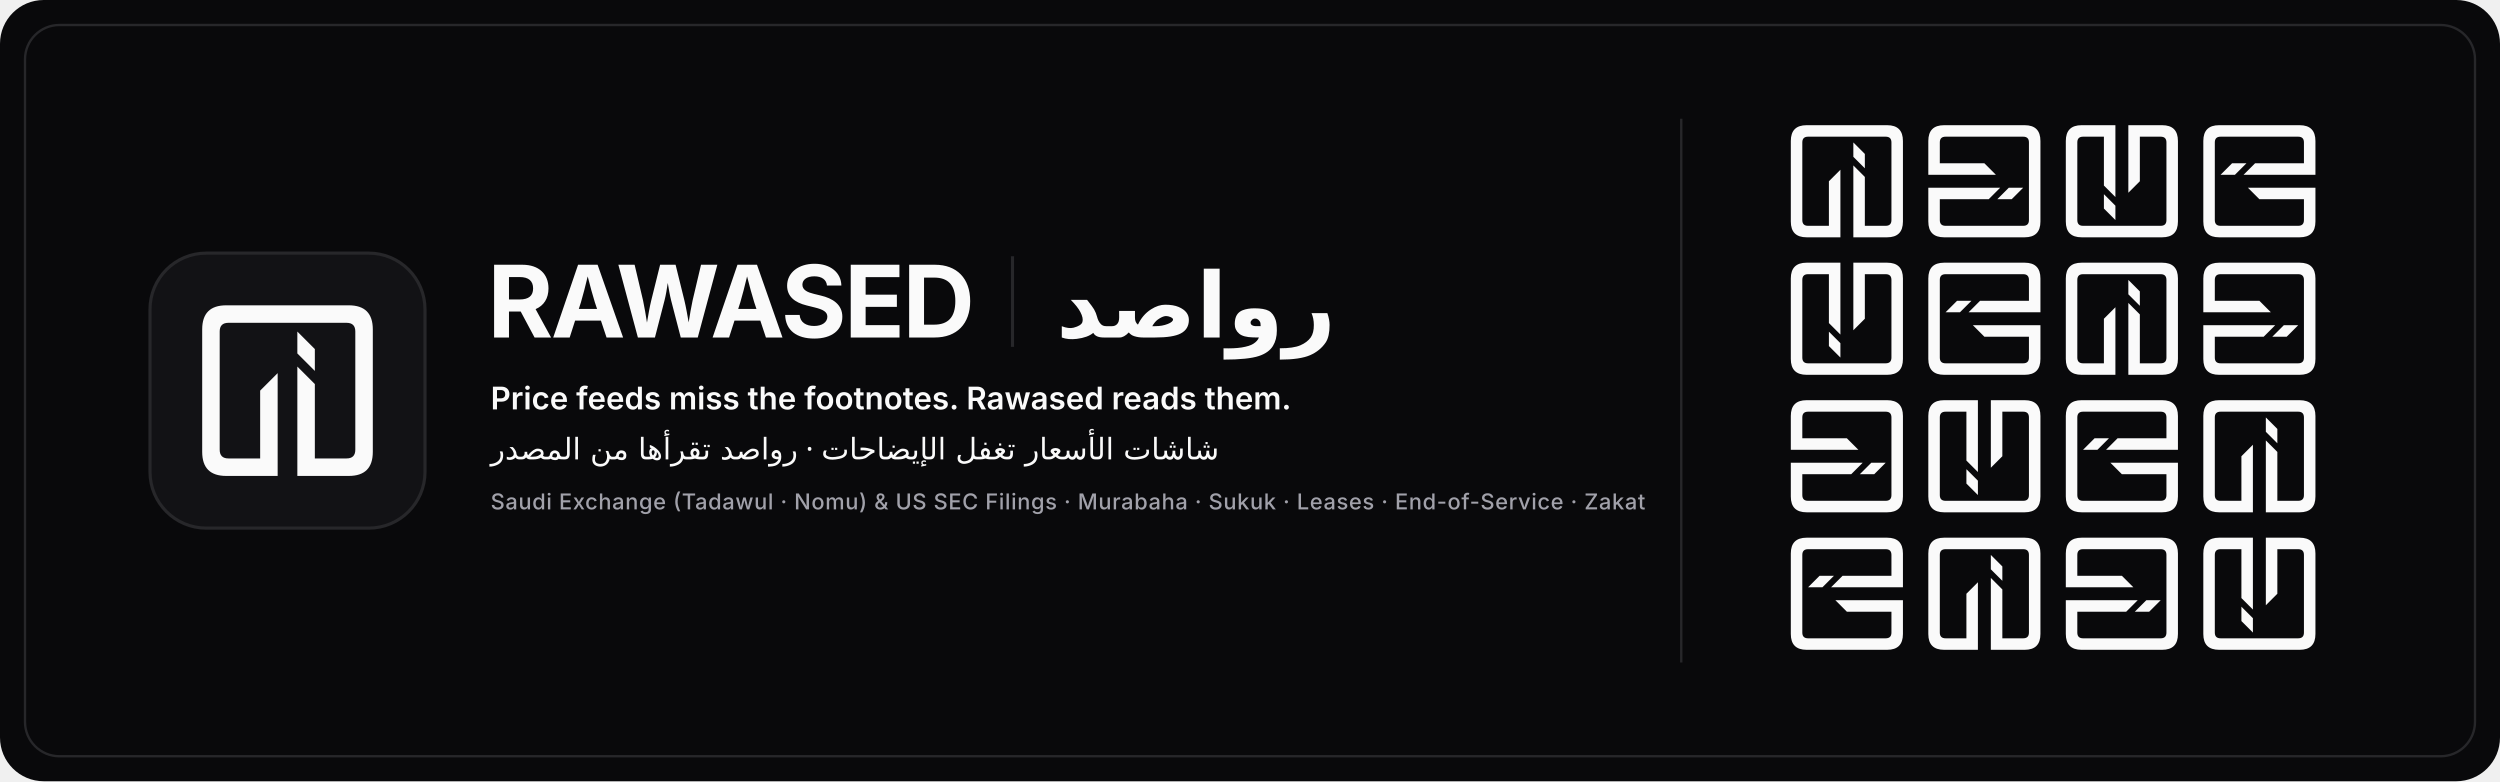
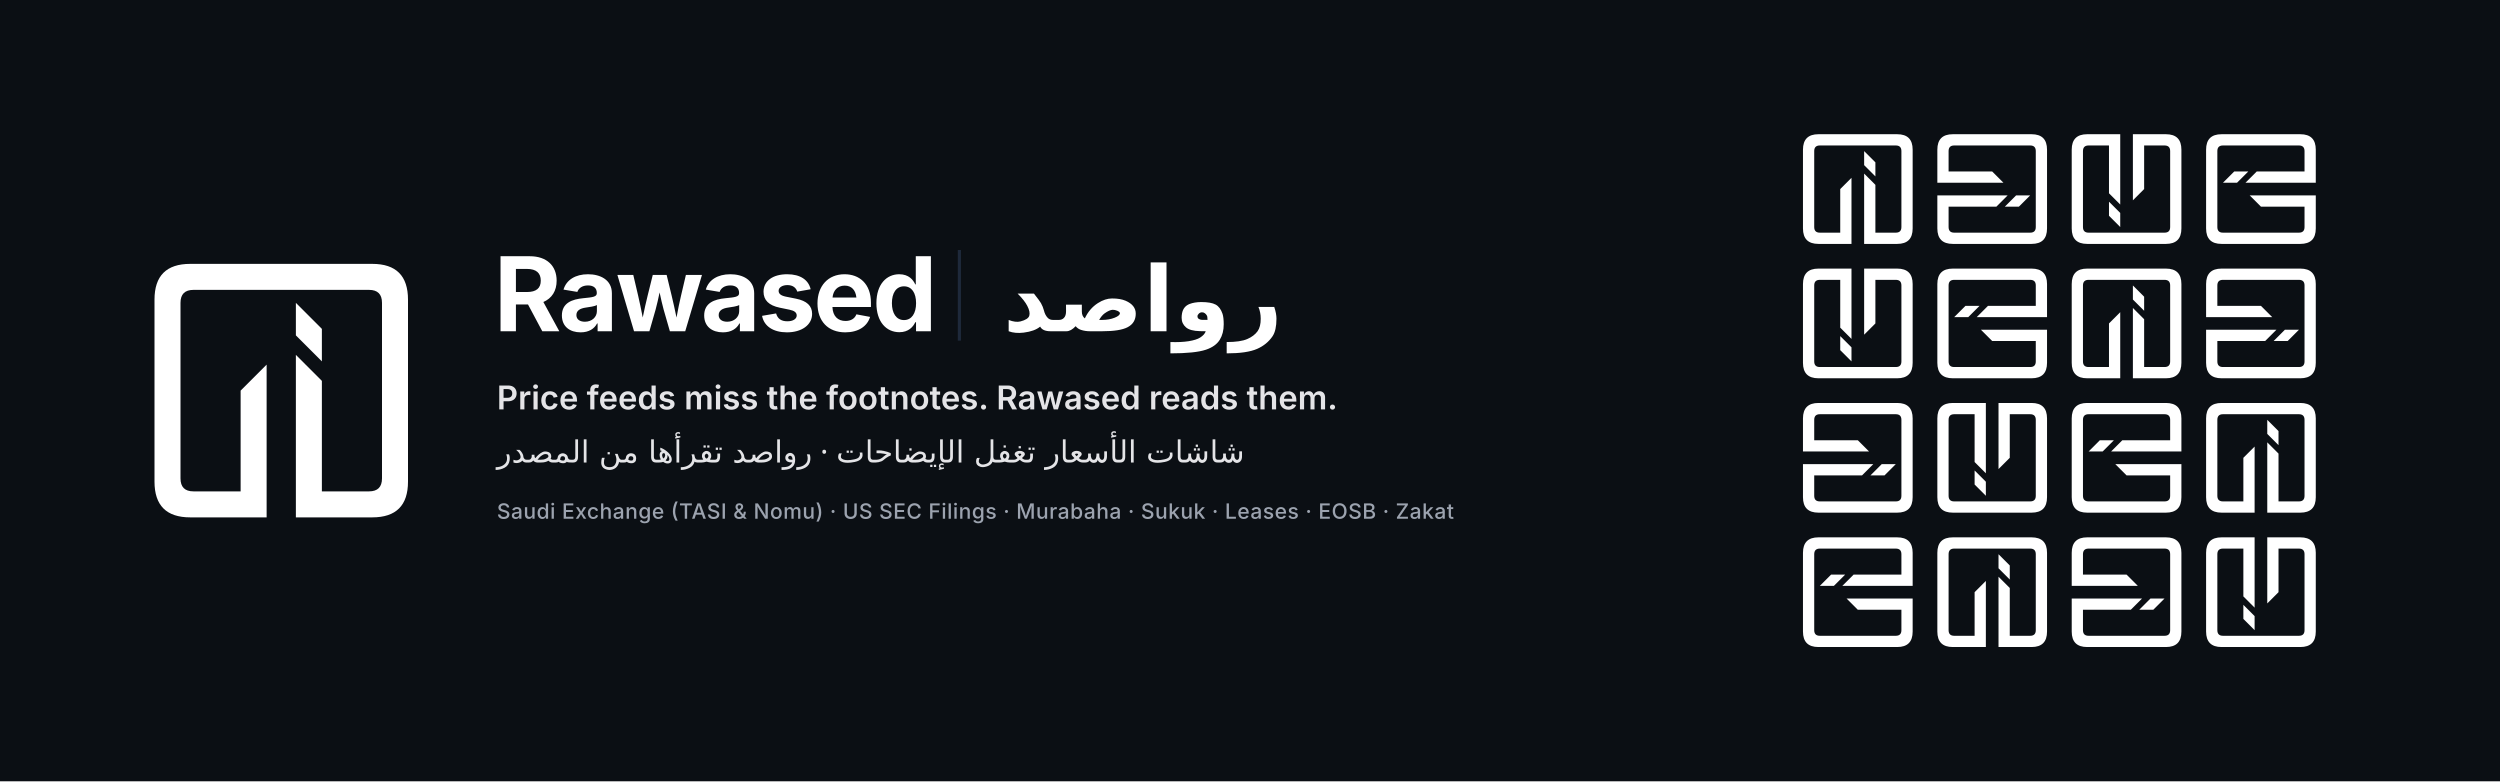
<svg xmlns="http://www.w3.org/2000/svg" viewBox="0 0 1600 500" width="1600" height="500">
-   <rect width="1600" height="500" rx="28" fill="#09090B" />
-   <rect x="16" y="16" width="1568" height="468" rx="22" fill="none" stroke="#27272A" stroke-width="1.5" />
-   <g transform="translate(96, 162)">
-     <rect width="176" height="176" rx="36" fill="#121215" stroke="#27272A" stroke-width="2" />
-     <svg x="18" y="18" width="140" height="140" viewBox="0 0 100 100">
-       <path d="M 37.5 50 L 45.5 42 V 89 H 22 Q 11 89 11 78 V 22 Q 11 11 22 11 H 78 Q 89 11 89 22 V 78 Q 89 89 78 89 H 54.5 V 39 L 62.5 47 V 81 H 77 Q 81 81 81 77 V 23 Q 81 19 77 19 H 23 Q 19 19 19 23 V 77 Q 19 81 23 81 H 37.5 Z" fill="#FAFAFA" />
-       <polygon points="54.5,23 62.5,31 62.5,41 54.5,33" fill="#FAFAFA" />
-     </svg>
+   <rect width="1600" height="500" fill="#0B0F14" />
+   <svg x="76" y="146" width="208" height="208" viewBox="0 0 100 100">
+     <path d="M 37.5 50 L 45.5 42 V 89 H 22 Q 11 89 11 78 V 22 Q 11 11 22 11 H 78 Q 89 11 89 22 V 78 Q 89 89 78 89 H 54.5 V 39 L 62.5 47 V 81 H 77 Q 81 81 81 77 V 23 Q 81 19 77 19 H 23 Q 19 19 19 23 V 77 Q 19 81 23 81 H 37.5 Z" fill="#FFFFFF" />
+     <polygon points="54.5,23 62.5,31 62.5,41 54.5,33" fill="#FFFFFF" />
+   </svg>
+   <g transform="translate(316, 148)">
+     <text x="0" y="64" fill="#FFFFFF" font-family="-apple-system, BlinkMacSystemFont, 'SF Pro Display', 'Inter', 'Helvetica Neue', sans-serif" font-size="66" font-weight="700" letter-spacing="-1.6">Rawased</text>
+     <line x1="298" y1="12" x2="298" y2="70" stroke="#1E293B" stroke-width="2" />
+     <text x="326" y="64" fill="#FFFFFF" font-family="'Geeza Pro', 'SF Arabic', 'IBM Plex Sans Arabic', sans-serif" font-size="58" font-weight="700">رواصد</text>
+     <text x="2" y="114" fill="#E4E4E7" font-family="-apple-system, BlinkMacSystemFont, 'SF Pro Text', 'Inter', sans-serif" font-size="21" font-weight="600">Price feeds miss the footnotes. Rawased reads them.</text>
+     <text x="2" y="148" fill="#E4E4E7" font-family="'Geeza Pro', 'SF Arabic', 'IBM Plex Sans Arabic', sans-serif" font-size="19.5" font-weight="500">شاشات الأسعار تغفل الإيضاحات · رواصد تقرأها من المصدر</text>
+     <text x="2" y="184" fill="#9CA3AF" font-family="-apple-system, BlinkMacSystemFont, 'SF Mono', 'Menlo', monospace" font-size="13.5" font-weight="500" letter-spacing="0.3">Saudi Exchange (TASI &amp; Nomu) · US SEC Filings · Murabaha · Sukuk · Leases · EOSB · Zakat</text>
  </g>
-   <g transform="translate(312, 152)">
-     <text x="0" y="64" fill="#FAFAFA" font-family="Geist, IBM Plex Sans, -apple-system, sans-serif" font-size="64" font-weight="700" letter-spacing="-1.5">RAWASED</text>
-     <line x1="336" y1="12" x2="336" y2="70" stroke="#27272A" stroke-width="2" />
-     <text x="364" y="64" fill="#FAFAFA" font-family="IBM Plex Sans Arabic, Geeza Pro, sans-serif" font-size="58" font-weight="700">رواصد</text>
-     <text x="2" y="110" fill="#FAFAFA" font-family="Geist, -apple-system, SF Pro Text, Helvetica Neue, sans-serif" font-size="20" font-weight="600">Price feeds miss the footnotes. Rawased reads them.</text>
-     <text x="2" y="142" fill="#FAFAFA" font-family="IBM Plex Sans Arabic, Geeza Pro, sans-serif" font-size="19" font-weight="500">شاشات الأسعار تغفل الإيضاحات · رواصد تقرأها من المصدر</text>
-     <text x="2" y="174" fill="#A1A1AA" font-family="Geist, -apple-system, SF Pro Text, Helvetica Neue, sans-serif" font-size="14" font-weight="500" letter-spacing="0.4">Saudi Exchange (Tadawul · Nomu) &amp; US SEC Filings · Murabaha · Sukuk · Leases · End-of-Service · Zakat</text>
-   </g>
-   <line x1="1076" y1="76" x2="1076" y2="424" stroke="#27272A" stroke-width="1.5" />
-   <g transform="translate(1136,70)">
-     <svg x="0" y="0" width="92" height="92" viewBox="0 0 100 100">
+   <g transform="translate(1144,76)">
+     <svg x="0" y="0" width="90" height="90" viewBox="0 0 100 100">
      <g transform="rotate(0 50 50)">
-         <path d="M 37.5 50 L 45.5 42 V 89 H 22 Q 11 89 11 78 V 22 Q 11 11 22 11 H 78 Q 89 11 89 22 V 78 Q 89 89 78 89 H 54.5 V 39 L 62.5 47 V 81 H 77 Q 81 81 81 77 V 23 Q 81 19 77 19 H 23 Q 19 19 19 23 V 77 Q 19 81 23 81 H 37.5 Z" fill="#FAFAFA" />
-         <polygon points="54.5,23 62.5,31 62.5,41 54.5,33" fill="#FAFAFA" />
+         <path d="M 37.5 50 L 45.5 42 V 89 H 22 Q 11 89 11 78 V 22 Q 11 11 22 11 H 78 Q 89 11 89 22 V 78 Q 89 89 78 89 H 54.5 V 39 L 62.5 47 V 81 H 77 Q 81 81 81 77 V 23 Q 81 19 77 19 H 23 Q 19 19 19 23 V 77 Q 19 81 23 81 H 37.5 Z" fill="#FFFFFF" />
+         <polygon points="54.5,23 62.5,31 62.5,41 54.5,33" fill="#FFFFFF" />
      </g>
    </svg>
  </g>
-   <g transform="translate(1224,70)">
-     <svg x="0" y="0" width="92" height="92" viewBox="0 0 100 100">
+   <g transform="translate(1230,76)">
+     <svg x="0" y="0" width="90" height="90" viewBox="0 0 100 100">
      <g transform="rotate(90 50 50)">
-         <path d="M 37.5 50 L 45.5 42 V 89 H 22 Q 11 89 11 78 V 22 Q 11 11 22 11 H 78 Q 89 11 89 22 V 78 Q 89 89 78 89 H 54.5 V 39 L 62.5 47 V 81 H 77 Q 81 81 81 77 V 23 Q 81 19 77 19 H 23 Q 19 19 19 23 V 77 Q 19 81 23 81 H 37.5 Z" fill="#FAFAFA" />
-         <polygon points="54.5,23 62.5,31 62.5,41 54.5,33" fill="#FAFAFA" />
+         <path d="M 37.5 50 L 45.5 42 V 89 H 22 Q 11 89 11 78 V 22 Q 11 11 22 11 H 78 Q 89 11 89 22 V 78 Q 89 89 78 89 H 54.5 V 39 L 62.5 47 V 81 H 77 Q 81 81 81 77 V 23 Q 81 19 77 19 H 23 Q 19 19 19 23 V 77 Q 19 81 23 81 H 37.5 Z" fill="#FFFFFF" />
+         <polygon points="54.5,23 62.5,31 62.5,41 54.5,33" fill="#FFFFFF" />
      </g>
    </svg>
  </g>
-   <g transform="translate(1312,70)">
-     <svg x="0" y="0" width="92" height="92" viewBox="0 0 100 100">
+   <g transform="translate(1316,76)">
+     <svg x="0" y="0" width="90" height="90" viewBox="0 0 100 100">
      <g transform="rotate(180 50 50)">
-         <path d="M 37.5 50 L 45.5 42 V 89 H 22 Q 11 89 11 78 V 22 Q 11 11 22 11 H 78 Q 89 11 89 22 V 78 Q 89 89 78 89 H 54.5 V 39 L 62.5 47 V 81 H 77 Q 81 81 81 77 V 23 Q 81 19 77 19 H 23 Q 19 19 19 23 V 77 Q 19 81 23 81 H 37.5 Z" fill="#FAFAFA" />
-         <polygon points="54.5,23 62.5,31 62.5,41 54.5,33" fill="#FAFAFA" />
+         <path d="M 37.5 50 L 45.5 42 V 89 H 22 Q 11 89 11 78 V 22 Q 11 11 22 11 H 78 Q 89 11 89 22 V 78 Q 89 89 78 89 H 54.5 V 39 L 62.5 47 V 81 H 77 Q 81 81 81 77 V 23 Q 81 19 77 19 H 23 Q 19 19 19 23 V 77 Q 19 81 23 81 H 37.5 Z" fill="#FFFFFF" />
+         <polygon points="54.5,23 62.5,31 62.5,41 54.5,33" fill="#FFFFFF" />
      </g>
    </svg>
  </g>
-   <g transform="translate(1400,70)">
-     <svg x="0" y="0" width="92" height="92" viewBox="0 0 100 100">
+   <g transform="translate(1402,76)">
+     <svg x="0" y="0" width="90" height="90" viewBox="0 0 100 100">
      <g transform="rotate(270 50 50)">
-         <path d="M 37.5 50 L 45.5 42 V 89 H 22 Q 11 89 11 78 V 22 Q 11 11 22 11 H 78 Q 89 11 89 22 V 78 Q 89 89 78 89 H 54.5 V 39 L 62.5 47 V 81 H 77 Q 81 81 81 77 V 23 Q 81 19 77 19 H 23 Q 19 19 19 23 V 77 Q 19 81 23 81 H 37.5 Z" fill="#FAFAFA" />
-         <polygon points="54.5,23 62.5,31 62.5,41 54.5,33" fill="#FAFAFA" />
+         <path d="M 37.5 50 L 45.5 42 V 89 H 22 Q 11 89 11 78 V 22 Q 11 11 22 11 H 78 Q 89 11 89 22 V 78 Q 89 89 78 89 H 54.5 V 39 L 62.5 47 V 81 H 77 Q 81 81 81 77 V 23 Q 81 19 77 19 H 23 Q 19 19 19 23 V 77 Q 19 81 23 81 H 37.5 Z" fill="#FFFFFF" />
+         <polygon points="54.5,23 62.5,31 62.5,41 54.5,33" fill="#FFFFFF" />
      </g>
    </svg>
  </g>
-   <g transform="translate(1136,158)">
-     <svg x="0" y="0" width="92" height="92" viewBox="0 0 100 100">
+   <g transform="translate(1144,162)">
+     <svg x="0" y="0" width="90" height="90" viewBox="0 0 100 100">
      <g transform="rotate(180 50 50)">
-         <path d="M 37.5 50 L 45.5 42 V 89 H 22 Q 11 89 11 78 V 22 Q 11 11 22 11 H 78 Q 89 11 89 22 V 78 Q 89 89 78 89 H 54.5 V 39 L 62.5 47 V 81 H 77 Q 81 81 81 77 V 23 Q 81 19 77 19 H 23 Q 19 19 19 23 V 77 Q 19 81 23 81 H 37.5 Z" fill="#FAFAFA" />
-         <polygon points="54.5,23 62.5,31 62.5,41 54.5,33" fill="#FAFAFA" />
+         <path d="M 37.5 50 L 45.5 42 V 89 H 22 Q 11 89 11 78 V 22 Q 11 11 22 11 H 78 Q 89 11 89 22 V 78 Q 89 89 78 89 H 54.5 V 39 L 62.5 47 V 81 H 77 Q 81 81 81 77 V 23 Q 81 19 77 19 H 23 Q 19 19 19 23 V 77 Q 19 81 23 81 H 37.5 Z" fill="#FFFFFF" />
+         <polygon points="54.5,23 62.5,31 62.5,41 54.5,33" fill="#FFFFFF" />
      </g>
    </svg>
  </g>
-   <g transform="translate(1224,158)">
-     <svg x="0" y="0" width="92" height="92" viewBox="0 0 100 100">
+   <g transform="translate(1230,162)">
+     <svg x="0" y="0" width="90" height="90" viewBox="0 0 100 100">
      <g transform="rotate(270 50 50)">
-         <path d="M 37.5 50 L 45.5 42 V 89 H 22 Q 11 89 11 78 V 22 Q 11 11 22 11 H 78 Q 89 11 89 22 V 78 Q 89 89 78 89 H 54.5 V 39 L 62.5 47 V 81 H 77 Q 81 81 81 77 V 23 Q 81 19 77 19 H 23 Q 19 19 19 23 V 77 Q 19 81 23 81 H 37.5 Z" fill="#FAFAFA" />
-         <polygon points="54.5,23 62.5,31 62.5,41 54.5,33" fill="#FAFAFA" />
+         <path d="M 37.5 50 L 45.5 42 V 89 H 22 Q 11 89 11 78 V 22 Q 11 11 22 11 H 78 Q 89 11 89 22 V 78 Q 89 89 78 89 H 54.5 V 39 L 62.5 47 V 81 H 77 Q 81 81 81 77 V 23 Q 81 19 77 19 H 23 Q 19 19 19 23 V 77 Q 19 81 23 81 H 37.5 Z" fill="#FFFFFF" />
+         <polygon points="54.5,23 62.5,31 62.5,41 54.5,33" fill="#FFFFFF" />
      </g>
    </svg>
  </g>
-   <g transform="translate(1312,158)">
-     <svg x="0" y="0" width="92" height="92" viewBox="0 0 100 100">
+   <g transform="translate(1316,162)">
+     <svg x="0" y="0" width="90" height="90" viewBox="0 0 100 100">
      <g transform="rotate(0 50 50)">
-         <path d="M 37.5 50 L 45.5 42 V 89 H 22 Q 11 89 11 78 V 22 Q 11 11 22 11 H 78 Q 89 11 89 22 V 78 Q 89 89 78 89 H 54.5 V 39 L 62.5 47 V 81 H 77 Q 81 81 81 77 V 23 Q 81 19 77 19 H 23 Q 19 19 19 23 V 77 Q 19 81 23 81 H 37.5 Z" fill="#FAFAFA" />
-         <polygon points="54.5,23 62.5,31 62.5,41 54.5,33" fill="#FAFAFA" />
+         <path d="M 37.5 50 L 45.5 42 V 89 H 22 Q 11 89 11 78 V 22 Q 11 11 22 11 H 78 Q 89 11 89 22 V 78 Q 89 89 78 89 H 54.5 V 39 L 62.5 47 V 81 H 77 Q 81 81 81 77 V 23 Q 81 19 77 19 H 23 Q 19 19 19 23 V 77 Q 19 81 23 81 H 37.5 Z" fill="#FFFFFF" />
+         <polygon points="54.5,23 62.5,31 62.5,41 54.5,33" fill="#FFFFFF" />
      </g>
    </svg>
  </g>
-   <g transform="translate(1400,158)">
-     <svg x="0" y="0" width="92" height="92" viewBox="0 0 100 100">
+   <g transform="translate(1402,162)">
+     <svg x="0" y="0" width="90" height="90" viewBox="0 0 100 100">
      <g transform="rotate(90 50 50)">
-         <path d="M 37.5 50 L 45.5 42 V 89 H 22 Q 11 89 11 78 V 22 Q 11 11 22 11 H 78 Q 89 11 89 22 V 78 Q 89 89 78 89 H 54.5 V 39 L 62.5 47 V 81 H 77 Q 81 81 81 77 V 23 Q 81 19 77 19 H 23 Q 19 19 19 23 V 77 Q 19 81 23 81 H 37.5 Z" fill="#FAFAFA" />
-         <polygon points="54.5,23 62.5,31 62.5,41 54.5,33" fill="#FAFAFA" />
+         <path d="M 37.5 50 L 45.5 42 V 89 H 22 Q 11 89 11 78 V 22 Q 11 11 22 11 H 78 Q 89 11 89 22 V 78 Q 89 89 78 89 H 54.5 V 39 L 62.5 47 V 81 H 77 Q 81 81 81 77 V 23 Q 81 19 77 19 H 23 Q 19 19 19 23 V 77 Q 19 81 23 81 H 37.5 Z" fill="#FFFFFF" />
+         <polygon points="54.5,23 62.5,31 62.5,41 54.5,33" fill="#FFFFFF" />
      </g>
    </svg>
  </g>
-   <g transform="translate(1136,246)">
-     <svg x="0" y="0" width="92" height="92" viewBox="0 0 100 100">
+   <g transform="translate(1144,248)">
+     <svg x="0" y="0" width="90" height="90" viewBox="0 0 100 100">
      <g transform="rotate(90 50 50)">
-         <path d="M 37.5 50 L 45.5 42 V 89 H 22 Q 11 89 11 78 V 22 Q 11 11 22 11 H 78 Q 89 11 89 22 V 78 Q 89 89 78 89 H 54.5 V 39 L 62.5 47 V 81 H 77 Q 81 81 81 77 V 23 Q 81 19 77 19 H 23 Q 19 19 19 23 V 77 Q 19 81 23 81 H 37.5 Z" fill="#FAFAFA" />
-         <polygon points="54.5,23 62.5,31 62.5,41 54.5,33" fill="#FAFAFA" />
+         <path d="M 37.5 50 L 45.5 42 V 89 H 22 Q 11 89 11 78 V 22 Q 11 11 22 11 H 78 Q 89 11 89 22 V 78 Q 89 89 78 89 H 54.5 V 39 L 62.5 47 V 81 H 77 Q 81 81 81 77 V 23 Q 81 19 77 19 H 23 Q 19 19 19 23 V 77 Q 19 81 23 81 H 37.5 Z" fill="#FFFFFF" />
+         <polygon points="54.5,23 62.5,31 62.5,41 54.5,33" fill="#FFFFFF" />
      </g>
    </svg>
  </g>
-   <g transform="translate(1224,246)">
-     <svg x="0" y="0" width="92" height="92" viewBox="0 0 100 100">
+   <g transform="translate(1230,248)">
+     <svg x="0" y="0" width="90" height="90" viewBox="0 0 100 100">
      <g transform="rotate(180 50 50)">
-         <path d="M 37.5 50 L 45.5 42 V 89 H 22 Q 11 89 11 78 V 22 Q 11 11 22 11 H 78 Q 89 11 89 22 V 78 Q 89 89 78 89 H 54.5 V 39 L 62.5 47 V 81 H 77 Q 81 81 81 77 V 23 Q 81 19 77 19 H 23 Q 19 19 19 23 V 77 Q 19 81 23 81 H 37.5 Z" fill="#FAFAFA" />
-         <polygon points="54.5,23 62.5,31 62.5,41 54.5,33" fill="#FAFAFA" />
+         <path d="M 37.5 50 L 45.5 42 V 89 H 22 Q 11 89 11 78 V 22 Q 11 11 22 11 H 78 Q 89 11 89 22 V 78 Q 89 89 78 89 H 54.5 V 39 L 62.5 47 V 81 H 77 Q 81 81 81 77 V 23 Q 81 19 77 19 H 23 Q 19 19 19 23 V 77 Q 19 81 23 81 H 37.5 Z" fill="#FFFFFF" />
+         <polygon points="54.5,23 62.5,31 62.5,41 54.5,33" fill="#FFFFFF" />
      </g>
    </svg>
  </g>
-   <g transform="translate(1312,246)">
-     <svg x="0" y="0" width="92" height="92" viewBox="0 0 100 100">
+   <g transform="translate(1316,248)">
+     <svg x="0" y="0" width="90" height="90" viewBox="0 0 100 100">
      <g transform="rotate(270 50 50)">
-         <path d="M 37.5 50 L 45.5 42 V 89 H 22 Q 11 89 11 78 V 22 Q 11 11 22 11 H 78 Q 89 11 89 22 V 78 Q 89 89 78 89 H 54.5 V 39 L 62.5 47 V 81 H 77 Q 81 81 81 77 V 23 Q 81 19 77 19 H 23 Q 19 19 19 23 V 77 Q 19 81 23 81 H 37.5 Z" fill="#FAFAFA" />
-         <polygon points="54.5,23 62.5,31 62.5,41 54.5,33" fill="#FAFAFA" />
+         <path d="M 37.5 50 L 45.5 42 V 89 H 22 Q 11 89 11 78 V 22 Q 11 11 22 11 H 78 Q 89 11 89 22 V 78 Q 89 89 78 89 H 54.5 V 39 L 62.5 47 V 81 H 77 Q 81 81 81 77 V 23 Q 81 19 77 19 H 23 Q 19 19 19 23 V 77 Q 19 81 23 81 H 37.5 Z" fill="#FFFFFF" />
+         <polygon points="54.5,23 62.5,31 62.5,41 54.5,33" fill="#FFFFFF" />
      </g>
    </svg>
  </g>
-   <g transform="translate(1400,246)">
-     <svg x="0" y="0" width="92" height="92" viewBox="0 0 100 100">
+   <g transform="translate(1402,248)">
+     <svg x="0" y="0" width="90" height="90" viewBox="0 0 100 100">
      <g transform="rotate(0 50 50)">
-         <path d="M 37.5 50 L 45.5 42 V 89 H 22 Q 11 89 11 78 V 22 Q 11 11 22 11 H 78 Q 89 11 89 22 V 78 Q 89 89 78 89 H 54.5 V 39 L 62.5 47 V 81 H 77 Q 81 81 81 77 V 23 Q 81 19 77 19 H 23 Q 19 19 19 23 V 77 Q 19 81 23 81 H 37.5 Z" fill="#FAFAFA" />
-         <polygon points="54.5,23 62.5,31 62.5,41 54.5,33" fill="#FAFAFA" />
+         <path d="M 37.5 50 L 45.5 42 V 89 H 22 Q 11 89 11 78 V 22 Q 11 11 22 11 H 78 Q 89 11 89 22 V 78 Q 89 89 78 89 H 54.5 V 39 L 62.5 47 V 81 H 77 Q 81 81 81 77 V 23 Q 81 19 77 19 H 23 Q 19 19 19 23 V 77 Q 19 81 23 81 H 37.5 Z" fill="#FFFFFF" />
+         <polygon points="54.5,23 62.5,31 62.5,41 54.5,33" fill="#FFFFFF" />
      </g>
    </svg>
  </g>
-   <g transform="translate(1136,334)">
-     <svg x="0" y="0" width="92" height="92" viewBox="0 0 100 100">
+   <g transform="translate(1144,334)">
+     <svg x="0" y="0" width="90" height="90" viewBox="0 0 100 100">
      <g transform="rotate(270 50 50)">
-         <path d="M 37.5 50 L 45.5 42 V 89 H 22 Q 11 89 11 78 V 22 Q 11 11 22 11 H 78 Q 89 11 89 22 V 78 Q 89 89 78 89 H 54.5 V 39 L 62.5 47 V 81 H 77 Q 81 81 81 77 V 23 Q 81 19 77 19 H 23 Q 19 19 19 23 V 77 Q 19 81 23 81 H 37.5 Z" fill="#FAFAFA" />
-         <polygon points="54.5,23 62.5,31 62.5,41 54.5,33" fill="#FAFAFA" />
+         <path d="M 37.5 50 L 45.5 42 V 89 H 22 Q 11 89 11 78 V 22 Q 11 11 22 11 H 78 Q 89 11 89 22 V 78 Q 89 89 78 89 H 54.5 V 39 L 62.5 47 V 81 H 77 Q 81 81 81 77 V 23 Q 81 19 77 19 H 23 Q 19 19 19 23 V 77 Q 19 81 23 81 H 37.5 Z" fill="#FFFFFF" />
+         <polygon points="54.5,23 62.5,31 62.5,41 54.5,33" fill="#FFFFFF" />
      </g>
    </svg>
  </g>
-   <g transform="translate(1224,334)">
-     <svg x="0" y="0" width="92" height="92" viewBox="0 0 100 100">
+   <g transform="translate(1230,334)">
+     <svg x="0" y="0" width="90" height="90" viewBox="0 0 100 100">
      <g transform="rotate(0 50 50)">
-         <path d="M 37.5 50 L 45.5 42 V 89 H 22 Q 11 89 11 78 V 22 Q 11 11 22 11 H 78 Q 89 11 89 22 V 78 Q 89 89 78 89 H 54.5 V 39 L 62.5 47 V 81 H 77 Q 81 81 81 77 V 23 Q 81 19 77 19 H 23 Q 19 19 19 23 V 77 Q 19 81 23 81 H 37.5 Z" fill="#FAFAFA" />
-         <polygon points="54.5,23 62.5,31 62.5,41 54.5,33" fill="#FAFAFA" />
+         <path d="M 37.5 50 L 45.5 42 V 89 H 22 Q 11 89 11 78 V 22 Q 11 11 22 11 H 78 Q 89 11 89 22 V 78 Q 89 89 78 89 H 54.5 V 39 L 62.5 47 V 81 H 77 Q 81 81 81 77 V 23 Q 81 19 77 19 H 23 Q 19 19 19 23 V 77 Q 19 81 23 81 H 37.5 Z" fill="#FFFFFF" />
+         <polygon points="54.5,23 62.5,31 62.5,41 54.5,33" fill="#FFFFFF" />
      </g>
    </svg>
  </g>
-   <g transform="translate(1312,334)">
-     <svg x="0" y="0" width="92" height="92" viewBox="0 0 100 100">
+   <g transform="translate(1316,334)">
+     <svg x="0" y="0" width="90" height="90" viewBox="0 0 100 100">
      <g transform="rotate(90 50 50)">
-         <path d="M 37.5 50 L 45.5 42 V 89 H 22 Q 11 89 11 78 V 22 Q 11 11 22 11 H 78 Q 89 11 89 22 V 78 Q 89 89 78 89 H 54.5 V 39 L 62.5 47 V 81 H 77 Q 81 81 81 77 V 23 Q 81 19 77 19 H 23 Q 19 19 19 23 V 77 Q 19 81 23 81 H 37.5 Z" fill="#FAFAFA" />
-         <polygon points="54.5,23 62.5,31 62.5,41 54.5,33" fill="#FAFAFA" />
+         <path d="M 37.5 50 L 45.5 42 V 89 H 22 Q 11 89 11 78 V 22 Q 11 11 22 11 H 78 Q 89 11 89 22 V 78 Q 89 89 78 89 H 54.5 V 39 L 62.5 47 V 81 H 77 Q 81 81 81 77 V 23 Q 81 19 77 19 H 23 Q 19 19 19 23 V 77 Q 19 81 23 81 H 37.5 Z" fill="#FFFFFF" />
+         <polygon points="54.5,23 62.5,31 62.5,41 54.5,33" fill="#FFFFFF" />
      </g>
    </svg>
  </g>
-   <g transform="translate(1400,334)">
-     <svg x="0" y="0" width="92" height="92" viewBox="0 0 100 100">
+   <g transform="translate(1402,334)">
+     <svg x="0" y="0" width="90" height="90" viewBox="0 0 100 100">
      <g transform="rotate(180 50 50)">
-         <path d="M 37.5 50 L 45.5 42 V 89 H 22 Q 11 89 11 78 V 22 Q 11 11 22 11 H 78 Q 89 11 89 22 V 78 Q 89 89 78 89 H 54.5 V 39 L 62.5 47 V 81 H 77 Q 81 81 81 77 V 23 Q 81 19 77 19 H 23 Q 19 19 19 23 V 77 Q 19 81 23 81 H 37.5 Z" fill="#FAFAFA" />
-         <polygon points="54.5,23 62.5,31 62.5,41 54.5,33" fill="#FAFAFA" />
+         <path d="M 37.5 50 L 45.5 42 V 89 H 22 Q 11 89 11 78 V 22 Q 11 11 22 11 H 78 Q 89 11 89 22 V 78 Q 89 89 78 89 H 54.5 V 39 L 62.5 47 V 81 H 77 Q 81 81 81 77 V 23 Q 81 19 77 19 H 23 Q 19 19 19 23 V 77 Q 19 81 23 81 H 37.5 Z" fill="#FFFFFF" />
+         <polygon points="54.5,23 62.5,31 62.5,41 54.5,33" fill="#FFFFFF" />
      </g>
    </svg>
  </g>
</svg>
